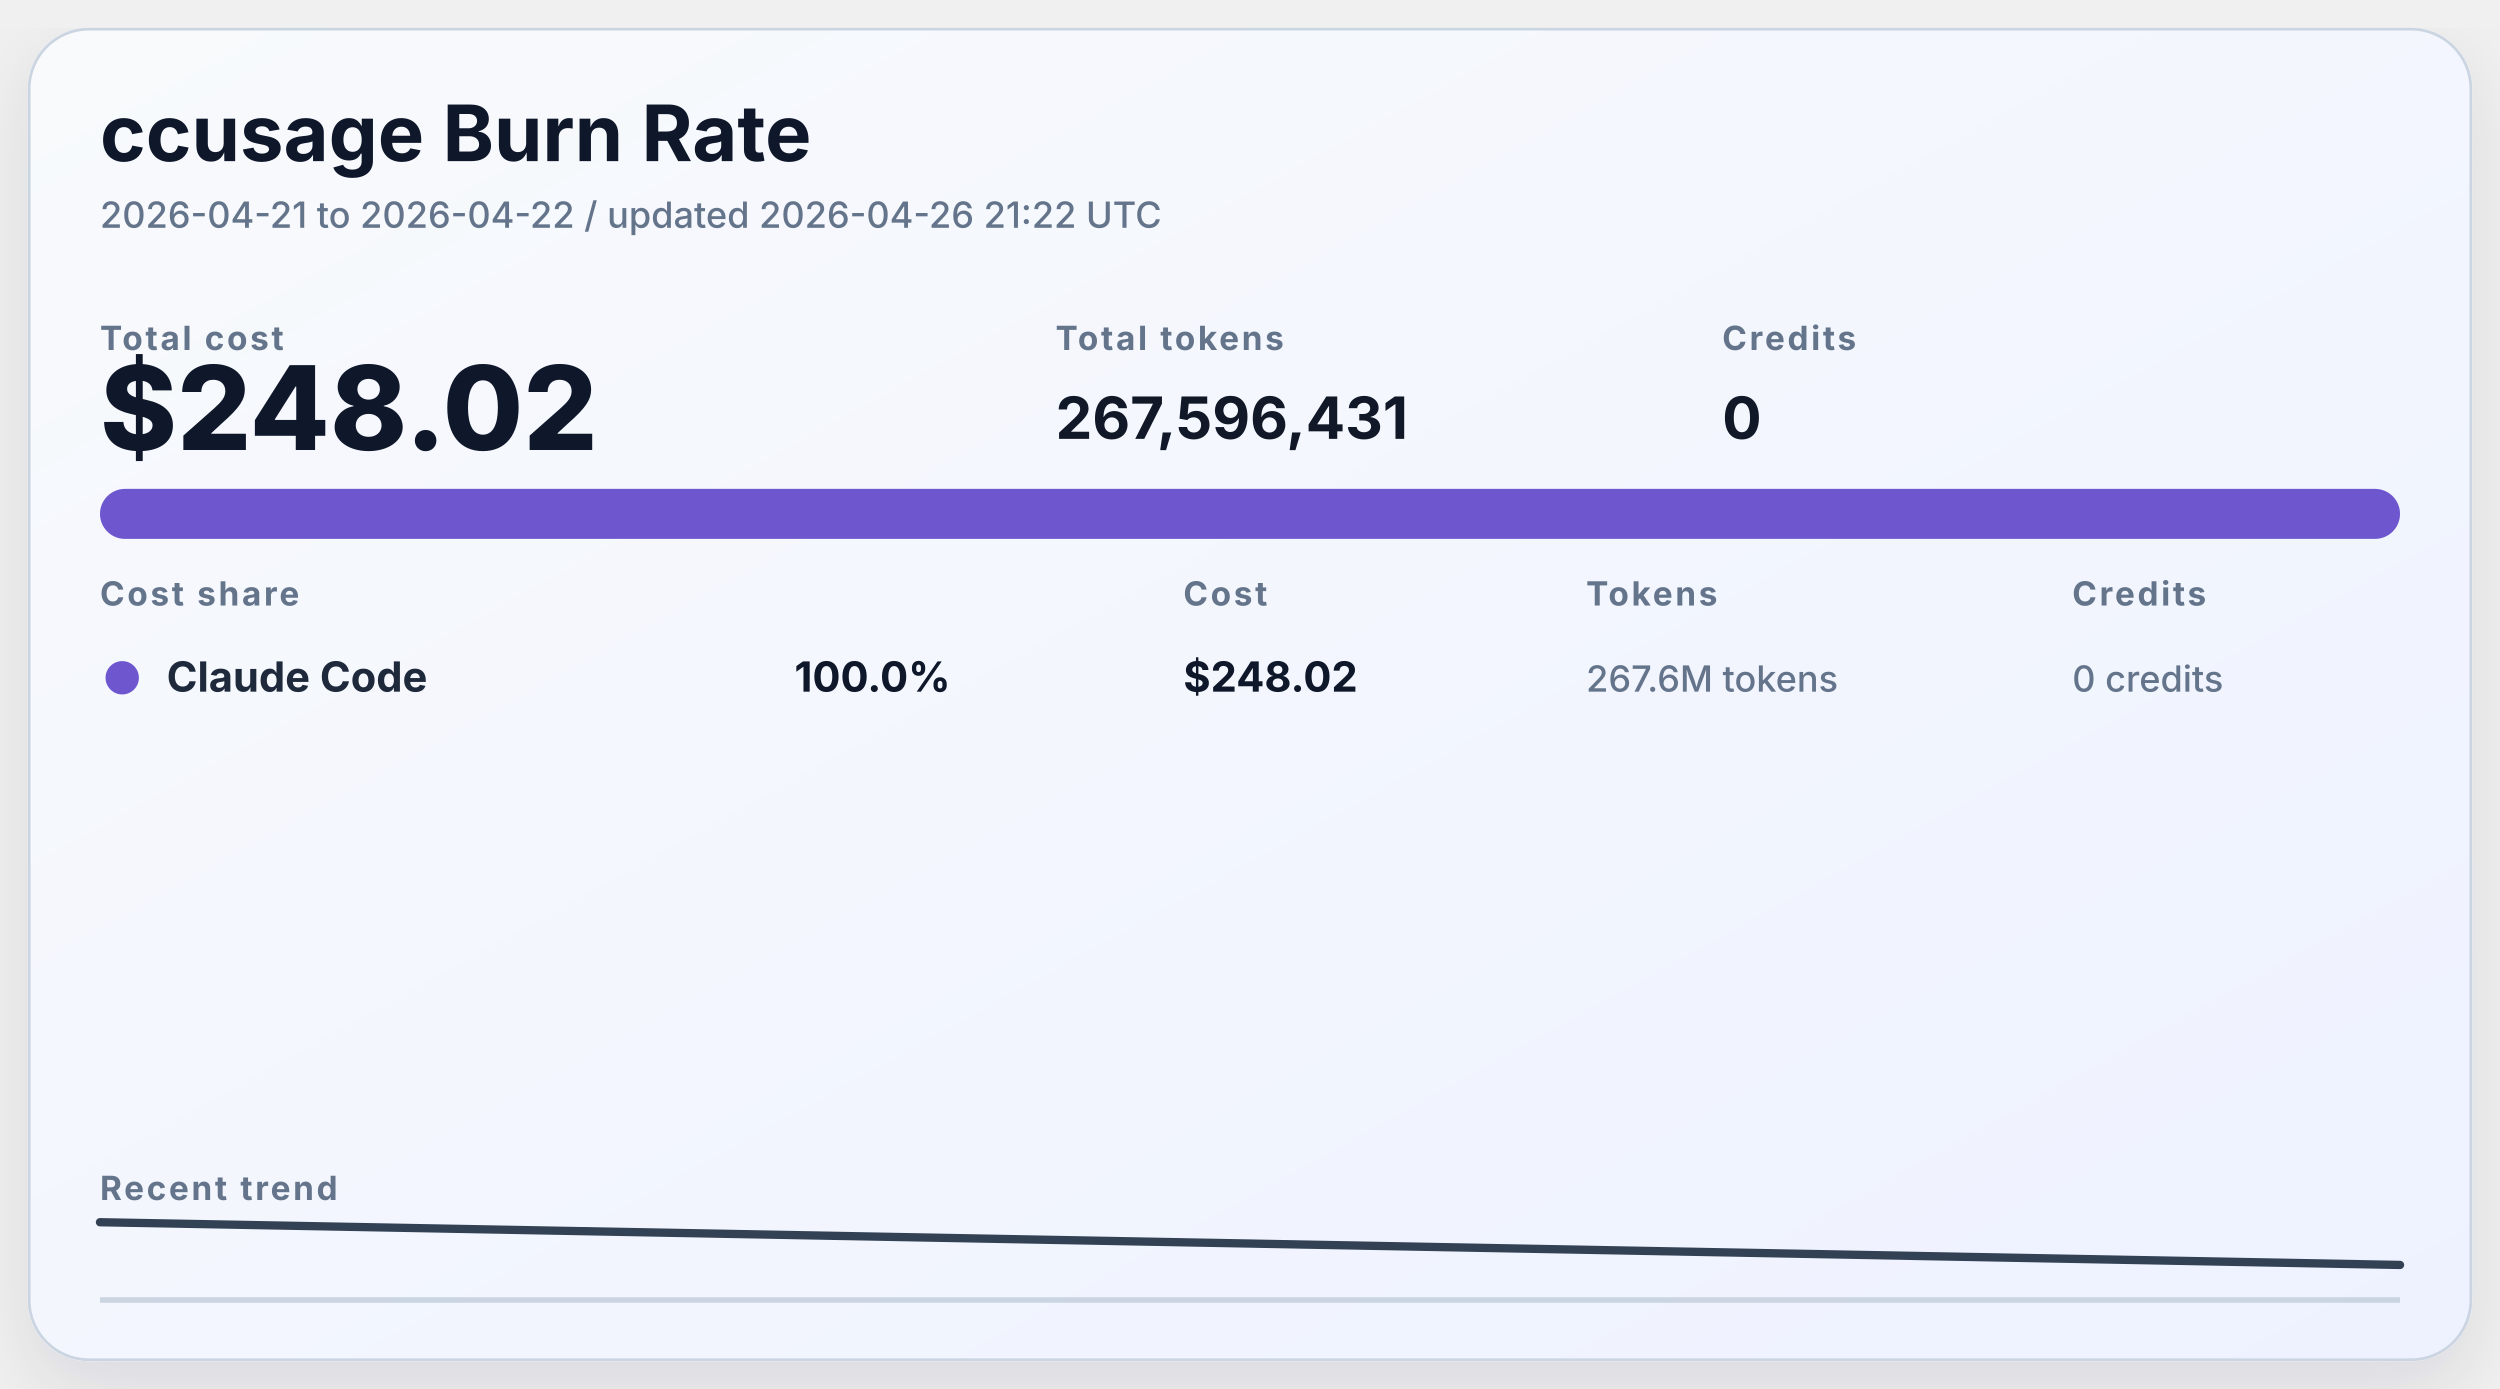
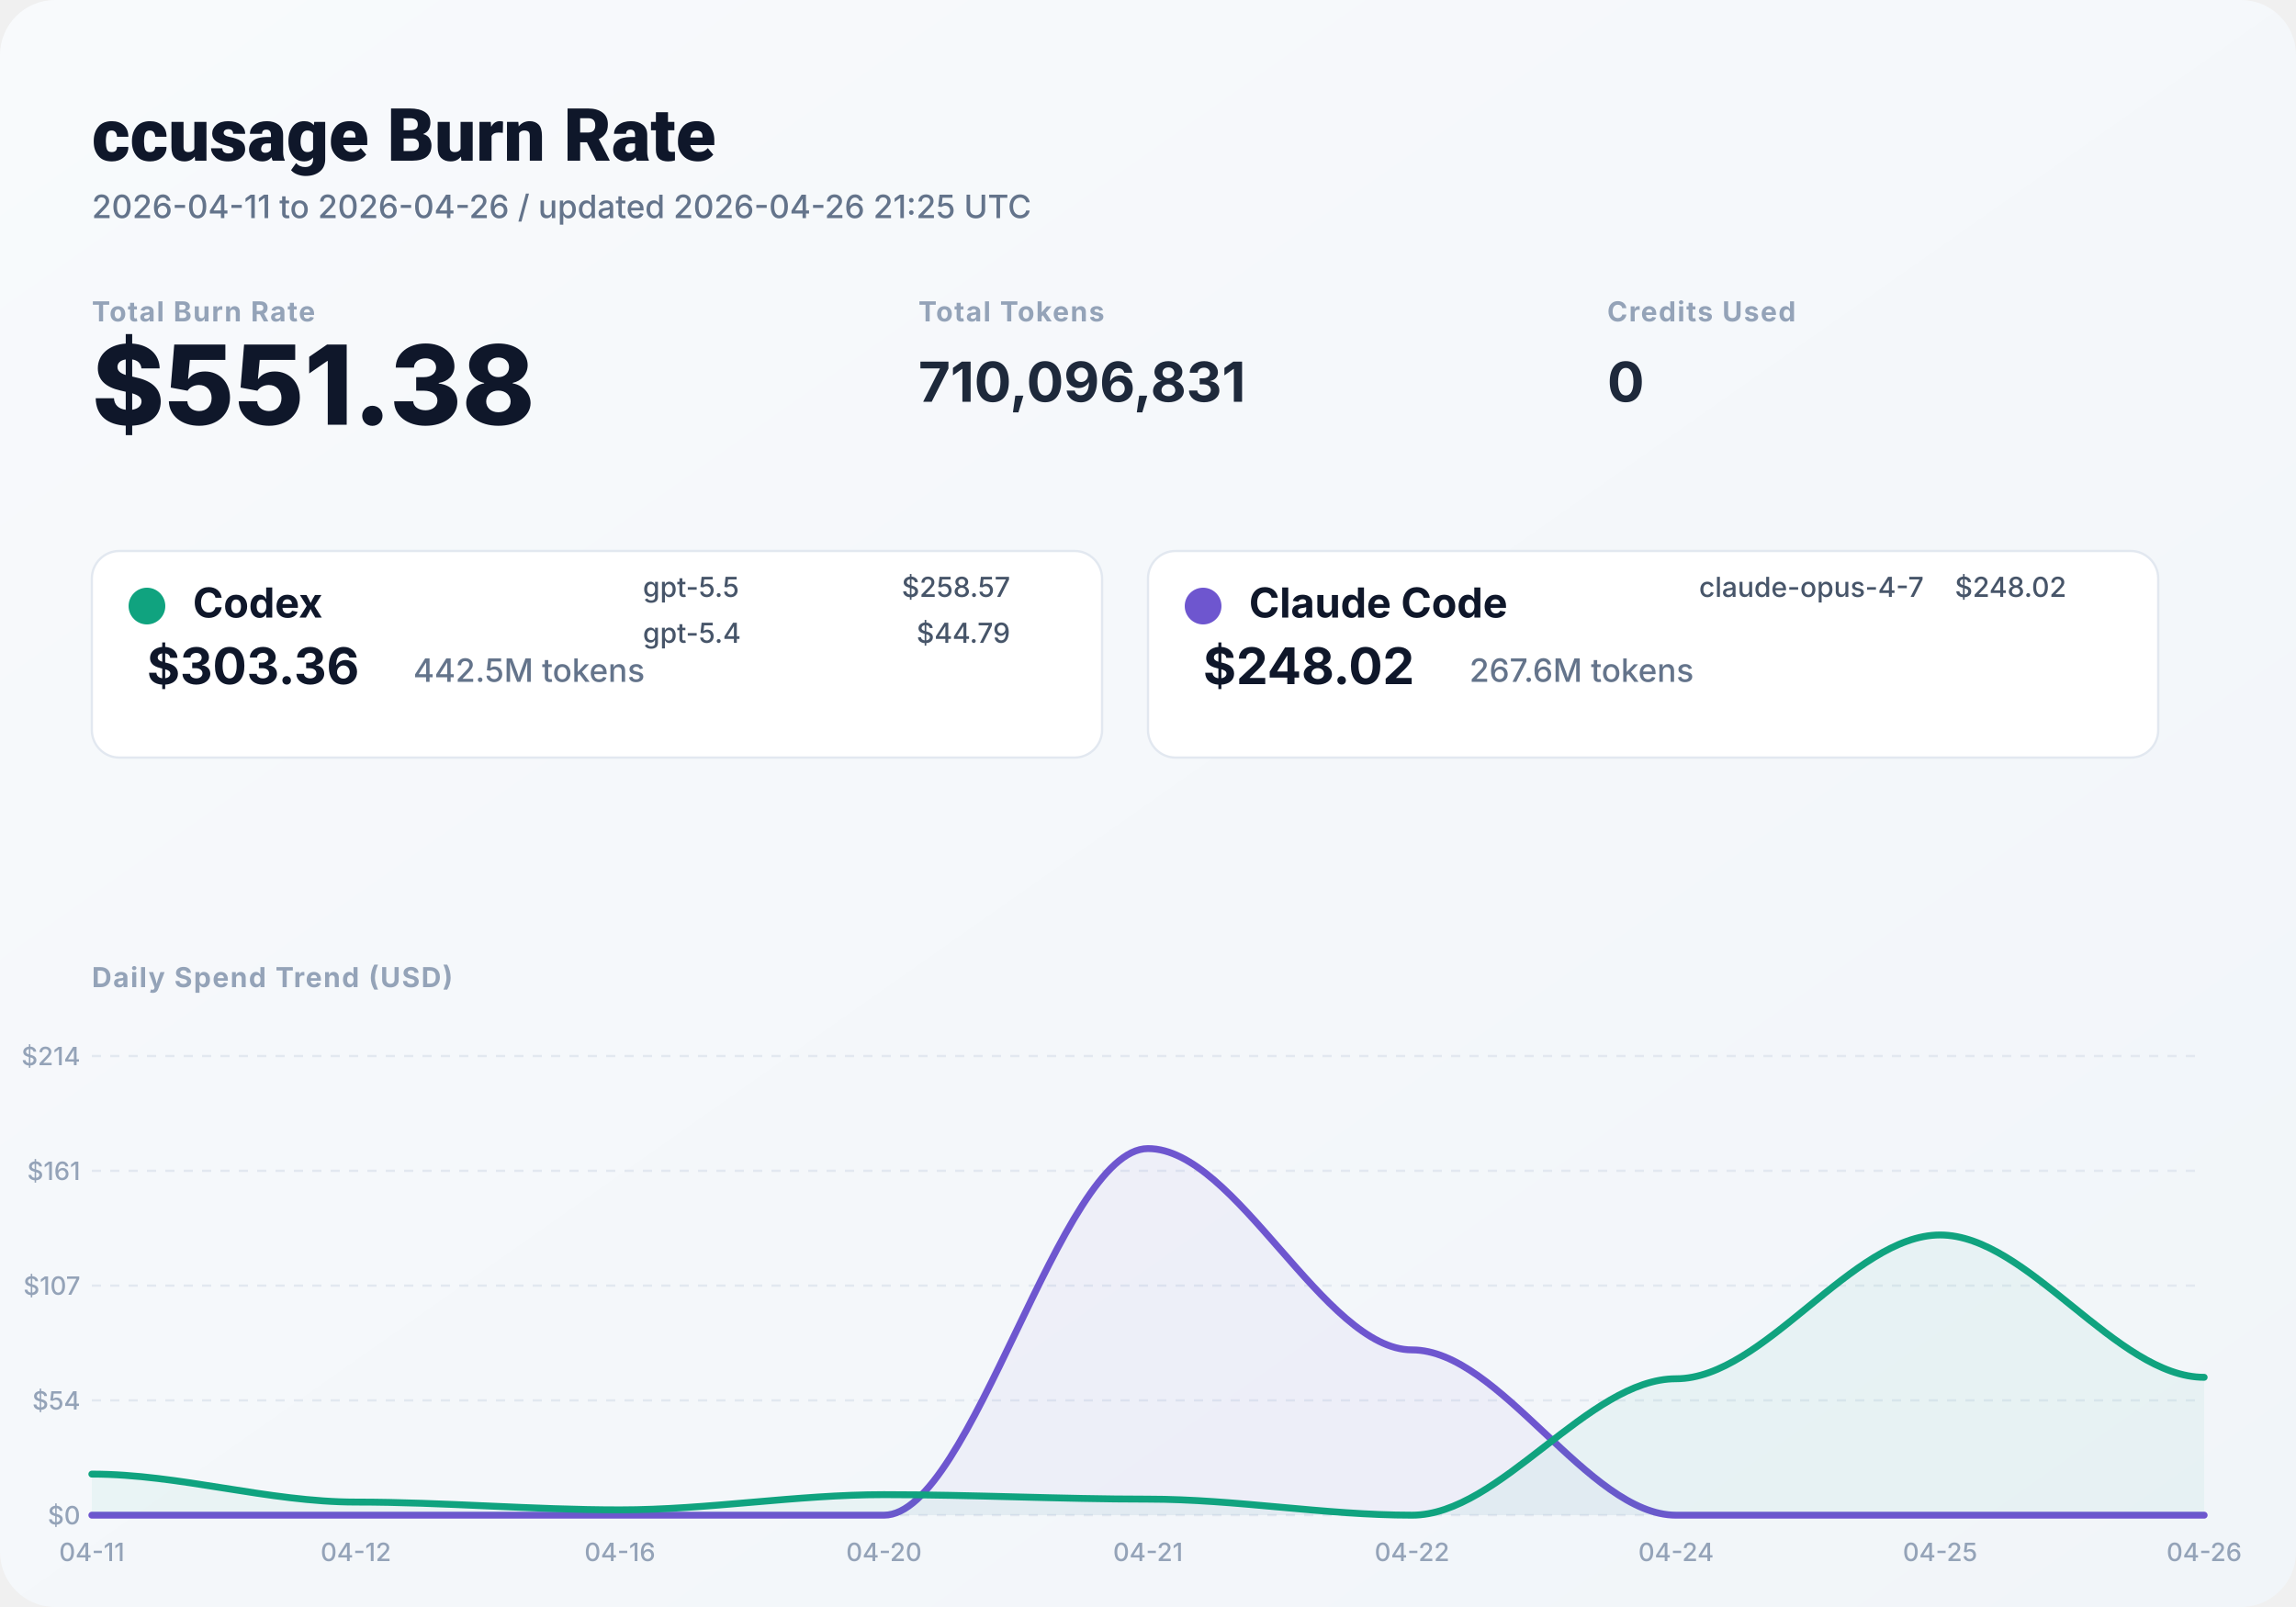
- <svg xmlns="http://www.w3.org/2000/svg" width="900" height="500" viewBox="0 0 900 500" fill="none" role="img" aria-labelledby="title desc">
+ <svg xmlns="http://www.w3.org/2000/svg" width="1000" height="700" viewBox="0 0 1000 700" fill="none">
  <defs>
    <linearGradient id="bg" x1="0" x2="1" y1="0" y2="1">
      <stop stop-color="#F8FAFC" />
-       <stop offset="1" stop-color="#EEF2FF" />
+       <stop offset="1" stop-color="#F1F5F9" />
    </linearGradient>
-     <filter id="shadow" x="-10%" y="-10%" width="120%" height="130%">
-       <feDropShadow dx="0" dy="10" stdDeviation="14" flood-color="#0F172A" flood-opacity="0.10" />
+     <filter id="shadow" x="-5%" y="-5%" width="110%" height="110%">
+       <feDropShadow dx="0" dy="4" stdDeviation="12" flood-color="#000" flood-opacity="0.05" />
    </filter>
  </defs>
  <style>
-     .title { font: 700 28px -apple-system, BlinkMacSystemFont, "Segoe UI", sans-serif; fill: #0F172A; }
-     .subtitle { font: 500 13px -apple-system, BlinkMacSystemFont, "Segoe UI", sans-serif; fill: #64748B; }
-     .label { font: 700 12px -apple-system, BlinkMacSystemFont, "Segoe UI", sans-serif; letter-spacing: 0.08em; text-transform: uppercase; fill: #64748B; }
-     .total { font: 800 42px -apple-system, BlinkMacSystemFont, "Segoe UI", sans-serif; fill: #0F172A; }
-     .stat { font: 700 21px -apple-system, BlinkMacSystemFont, "Segoe UI", sans-serif; fill: #111827; }
-     .muted { font: 500 13px -apple-system, BlinkMacSystemFont, "Segoe UI", sans-serif; fill: #64748B; }
-     .tool { font: 700 15px -apple-system, BlinkMacSystemFont, "Segoe UI", sans-serif; fill: #1E293B; }
-     .metric { font: 700 15px -apple-system, BlinkMacSystemFont, "Segoe UI", sans-serif; fill: #0F172A; }
-     .empty { font: 600 15px -apple-system, BlinkMacSystemFont, "Segoe UI", sans-serif; fill: #64748B; }
+     .title { font: 800 32px -apple-system, BlinkMacSystemFont, "Segoe UI", Roboto, sans-serif; fill: #0F172A; }
+     .subtitle { font: 500 14px -apple-system, sans-serif; fill: #64748B; }
+     .label { font: 700 12px -apple-system, sans-serif; letter-spacing: 0.05em; text-transform: uppercase; fill: #94A3B8; }
+     .total-val { font: 800 48px -apple-system, sans-serif; fill: #0F172A; }
+     .stat-val { font: 700 24px -apple-system, sans-serif; fill: #1E293B; }
+     .tool-name { font: 700 18px -apple-system, sans-serif; fill: #0F172A; }
+     .tool-metric { font: 700 22px -apple-system, sans-serif; fill: #0F172A; }
+     .tool-muted { font: 500 14px -apple-system, sans-serif; fill: #64748B; }
+     .model-item { font: 500 12px -apple-system, sans-serif; fill: #475569; }
+     .chart-label { font: 500 11px -apple-system, sans-serif; fill: #94A3B8; }
  </style>
-   <rect x="10" y="10" width="880" height="480" rx="22" fill="url(#bg)" filter="url(#shadow)" />
-   <rect x="10.5" y="10.5" width="879" height="479" rx="21.5" stroke="#CBD5E1" />
-   <text x="36" y="58" class="title">ccusage Burn Rate</text>
-   <text x="36" y="82" class="subtitle">2026-04-21 to 2026-04-22 / updated 2026-04-26 21:22 UTC</text>
-   <text x="36" y="126" class="label">Total cost</text>
-   <text x="36" y="162" class="total">$248.02</text>
-   <text x="380" y="126" class="label">Total tokens</text>
-   <text x="380" y="158" class="stat">267,596,431</text>
-   <text x="620" y="126" class="label">Credits</text>
-   <text x="620" y="158" class="stat">0</text>
-   <rect x="36" y="176" width="828" height="18" rx="9" fill="#E2E8F0" />
-   <rect x="36.00" y="176" width="828.00" height="18" rx="9" fill="#6E56CF" />
-   <text x="36" y="218" class="label">Cost share</text>
-   <text x="426" y="218" class="label">Cost</text>
-   <text x="571" y="218" class="label">Tokens</text>
-   <text x="746" y="218" class="label">Credits</text>
-   <g transform="translate(36, 236)">
-     <circle cx="8" cy="8" r="6" fill="#6E56CF" />
-     <text x="24" y="13" class="tool">Claude Code</text>
-     <text x="250" y="13" class="metric">100.0%</text>
-     <text x="390" y="13" class="metric">$248.02</text>
-     <text x="535" y="13" class="muted">267.6M tokens</text>
-     <text x="710" y="13" class="muted">0 credits</text>
+   <rect width="1000" height="700" rx="24" fill="url(#bg)" />
+   <text x="40" y="70" class="title">ccusage Burn Rate</text>
+   <text x="40" y="95" class="subtitle">2026-04-11 to 2026-04-26 / updated 2026-04-26 21:25 UTC</text>
+   <g transform="translate(40, 140)">
+     <text y="0" class="label">Total Burn Rate</text>
+     <text y="45" class="total-val">$551.38</text>
  </g>
-   <text x="36" y="432" class="label">Recent trend</text>
-   <polyline points="36.00,440.00 864.00,455.38" fill="none" stroke="#334155" stroke-width="3" stroke-linecap="round" stroke-linejoin="round" />
-   <line x1="36" y1="468" x2="864" y2="468" stroke="#CBD5E1" stroke-width="2" />
+   <g transform="translate(400, 140)">
+     <text y="0" class="label">Total Tokens</text>
+     <text y="35" class="stat-val">710,096,831</text>
+   </g>
+   <g transform="translate(700, 140)">
+     <text y="0" class="label">Credits Used</text>
+     <text y="35" class="stat-val">0</text>
+   </g>
+   <g transform="translate(40, 240)">
+     <rect width="440" height="90" rx="12" fill="white" stroke="#E2E8F0" stroke-width="1" />
+     <circle cx="24" cy="24" r="8" fill="#10A37F" />
+     <text x="44" y="29" class="tool-name">Codex</text>
+     <text x="24" y="58" class="tool-metric">$303.36</text>
+     <text x="140" y="57" class="tool-muted">442.5M tokens</text>
+     <g transform="translate(240, 20)">
+       <text x="0" y="0" class="model-item">gpt-5.5</text>
+       <text x="160" y="0" class="model-item" text-anchor="end">$258.57</text>
+       <text x="0" y="20" class="model-item">gpt-5.4</text>
+       <text x="160" y="20" class="model-item" text-anchor="end">$44.79</text>
+     </g>
+   </g>
+   <g transform="translate(500, 240)">
+     <rect width="440" height="90" rx="12" fill="white" stroke="#E2E8F0" stroke-width="1" />
+     <circle cx="24" cy="24" r="8" fill="#6E56CF" />
+     <text x="44" y="29" class="tool-name">Claude Code</text>
+     <text x="24" y="58" class="tool-metric">$248.02</text>
+     <text x="140" y="57" class="tool-muted">267.6M tokens</text>
+     <g transform="translate(240, 20)">
+       <text x="0" y="0" class="model-item">claude-opus-4-7</text>
+       <text x="160" y="0" class="model-item" text-anchor="end">$248.02</text>
+     </g>
+   </g>
+   <g transform="translate(40, 430)">
+     <text y="0" class="label">Daily Spend Trend (USD)</text>
+   </g>
+   <g>
+     <line x1="40" y1="660" x2="960" y2="660" stroke="#E2E8F0" stroke-dasharray="4 4" />
+     <text x="35" y="664" text-anchor="end" class="chart-label">$0</text>
+     <line x1="40" y1="610" x2="960" y2="610" stroke="#E2E8F0" stroke-dasharray="4 4" />
+     <text x="35" y="614" text-anchor="end" class="chart-label">$54</text>
+     <line x1="40" y1="560" x2="960" y2="560" stroke="#E2E8F0" stroke-dasharray="4 4" />
+     <text x="35" y="564" text-anchor="end" class="chart-label">$107</text>
+     <line x1="40" y1="510" x2="960" y2="510" stroke="#E2E8F0" stroke-dasharray="4 4" />
+     <text x="35" y="514" text-anchor="end" class="chart-label">$161</text>
+     <line x1="40" y1="460" x2="960" y2="460" stroke="#E2E8F0" stroke-dasharray="4 4" />
+     <text x="35" y="464" text-anchor="end" class="chart-label">$214</text>
+     <text x="40" y="680" text-anchor="middle" class="chart-label">04-11</text>
+     <text x="155" y="680" text-anchor="middle" class="chart-label">04-12</text>
+     <text x="270" y="680" text-anchor="middle" class="chart-label">04-16</text>
+     <text x="385" y="680" text-anchor="middle" class="chart-label">04-20</text>
+     <text x="500" y="680" text-anchor="middle" class="chart-label">04-21</text>
+     <text x="615" y="680" text-anchor="middle" class="chart-label">04-22</text>
+     <text x="730" y="680" text-anchor="middle" class="chart-label">04-24</text>
+     <text x="845" y="680" text-anchor="middle" class="chart-label">04-25</text>
+     <text x="960" y="680" text-anchor="middle" class="chart-label">04-26</text>
+     <path d="M 40,660 C 78.333,660 116.667,660 155,660 C 193.333,660 231.667,660 270,660 C 308.333,660 346.667,660 385,660 C 423.333,660 461.667,500.317 500,500.317 C 538.333,500.317 576.667,588.004 615,588.004 C 653.333,588.004 691.667,660 730,660 C 768.333,660 806.667,660 845,660 C 883.333,660 921.667,660 960,660 L 960,660 L 40,660 Z" fill="#6E56CF" fill-opacity="0.05" />
+     <path d="M 40,660 C 78.333,660 116.667,660 155,660 C 193.333,660 231.667,660 270,660 C 308.333,660 346.667,660 385,660 C 423.333,660 461.667,500.317 500,500.317 C 538.333,500.317 576.667,588.004 615,588.004 C 653.333,588.004 691.667,660 730,660 C 768.333,660 806.667,660 845,660 C 883.333,660 921.667,660 960,660" stroke="#6E56CF" stroke-width="3" fill="none" stroke-linecap="round" stroke-linejoin="round" />
+     <path d="M 40,642.111 C 78.333,642.111 116.667,654.292 155,654.292 C 193.333,654.292 231.667,657.687 270,657.687 C 308.333,657.687 346.667,651.057 385,651.057 C 423.333,651.057 461.667,653.018 500,653.018 C 538.333,653.018 576.667,660 615,660 C 653.333,660 691.667,600.575 730,600.575 C 768.333,600.575 806.667,537.944 845,537.944 C 883.333,537.944 921.667,599.945 960,599.945 L 960,660 L 40,660 Z" fill="#10A37F" fill-opacity="0.05" />
+     <path d="M 40,642.111 C 78.333,642.111 116.667,654.292 155,654.292 C 193.333,654.292 231.667,657.687 270,657.687 C 308.333,657.687 346.667,651.057 385,651.057 C 423.333,651.057 461.667,653.018 500,653.018 C 538.333,653.018 576.667,660 615,660 C 653.333,660 691.667,600.575 730,600.575 C 768.333,600.575 806.667,537.944 845,537.944 C 883.333,537.944 921.667,599.945 960,599.945" stroke="#10A37F" stroke-width="3" fill="none" stroke-linecap="round" stroke-linejoin="round" />
+   </g>
</svg>
